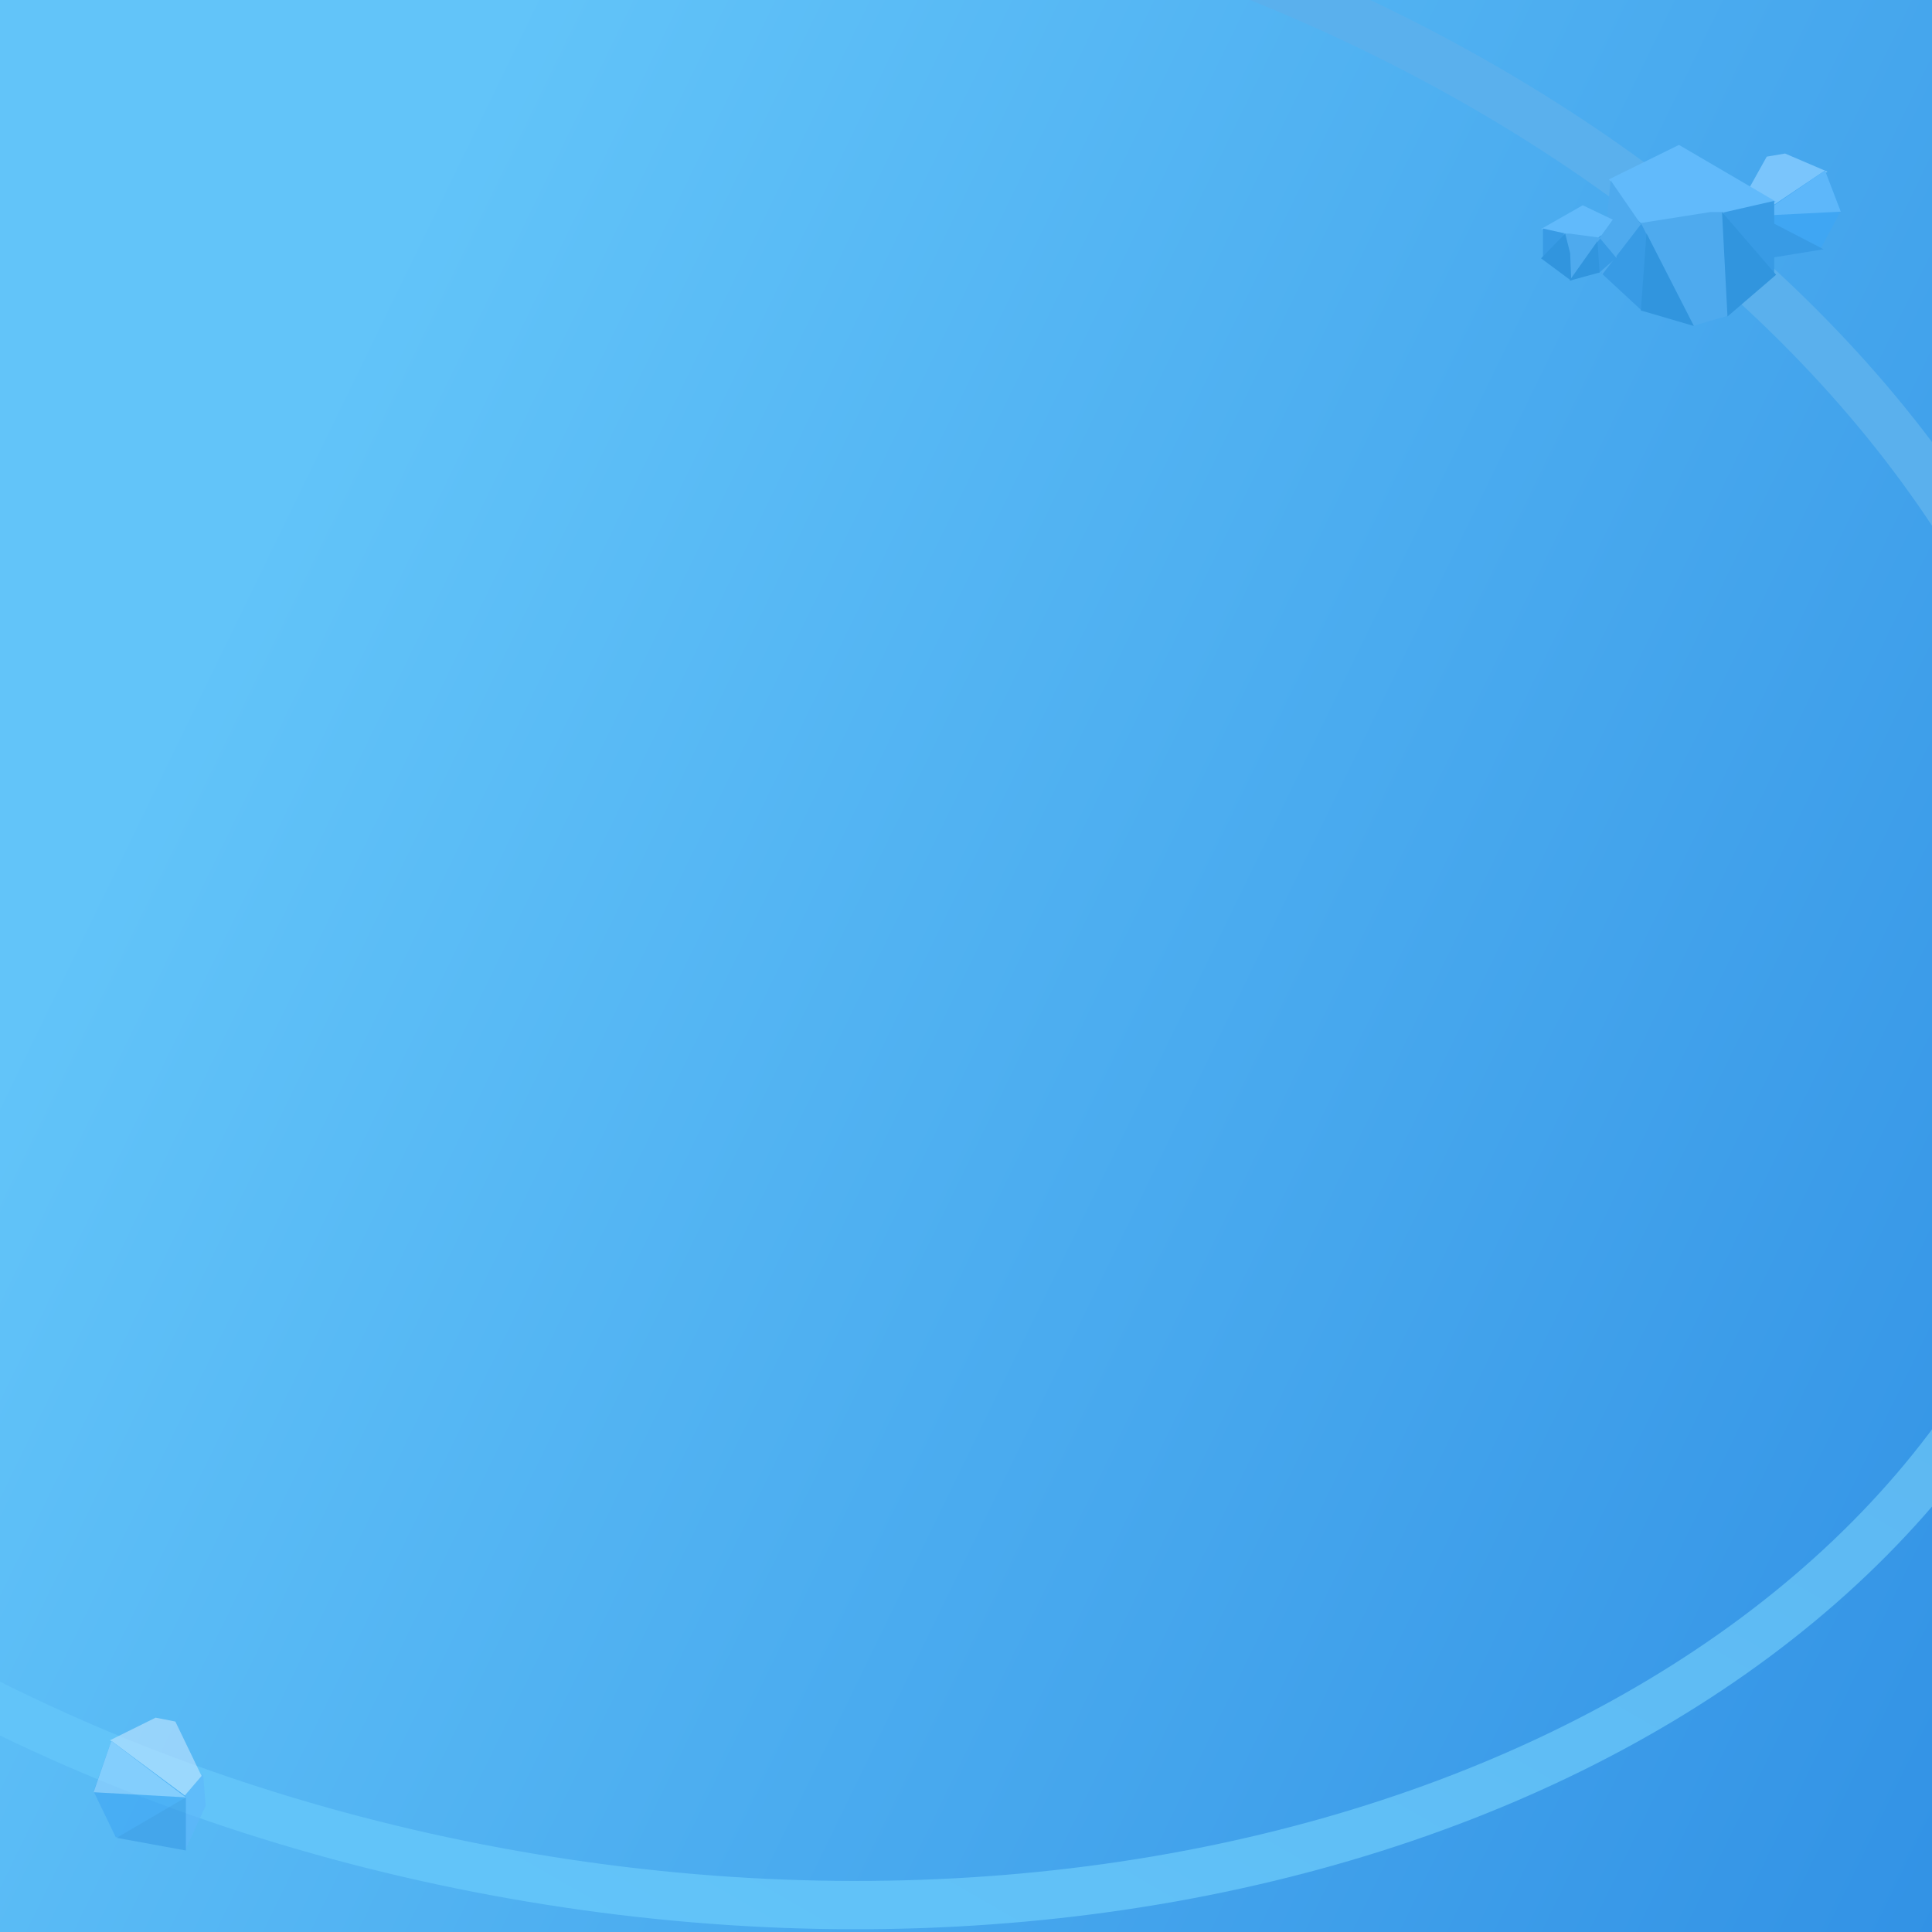
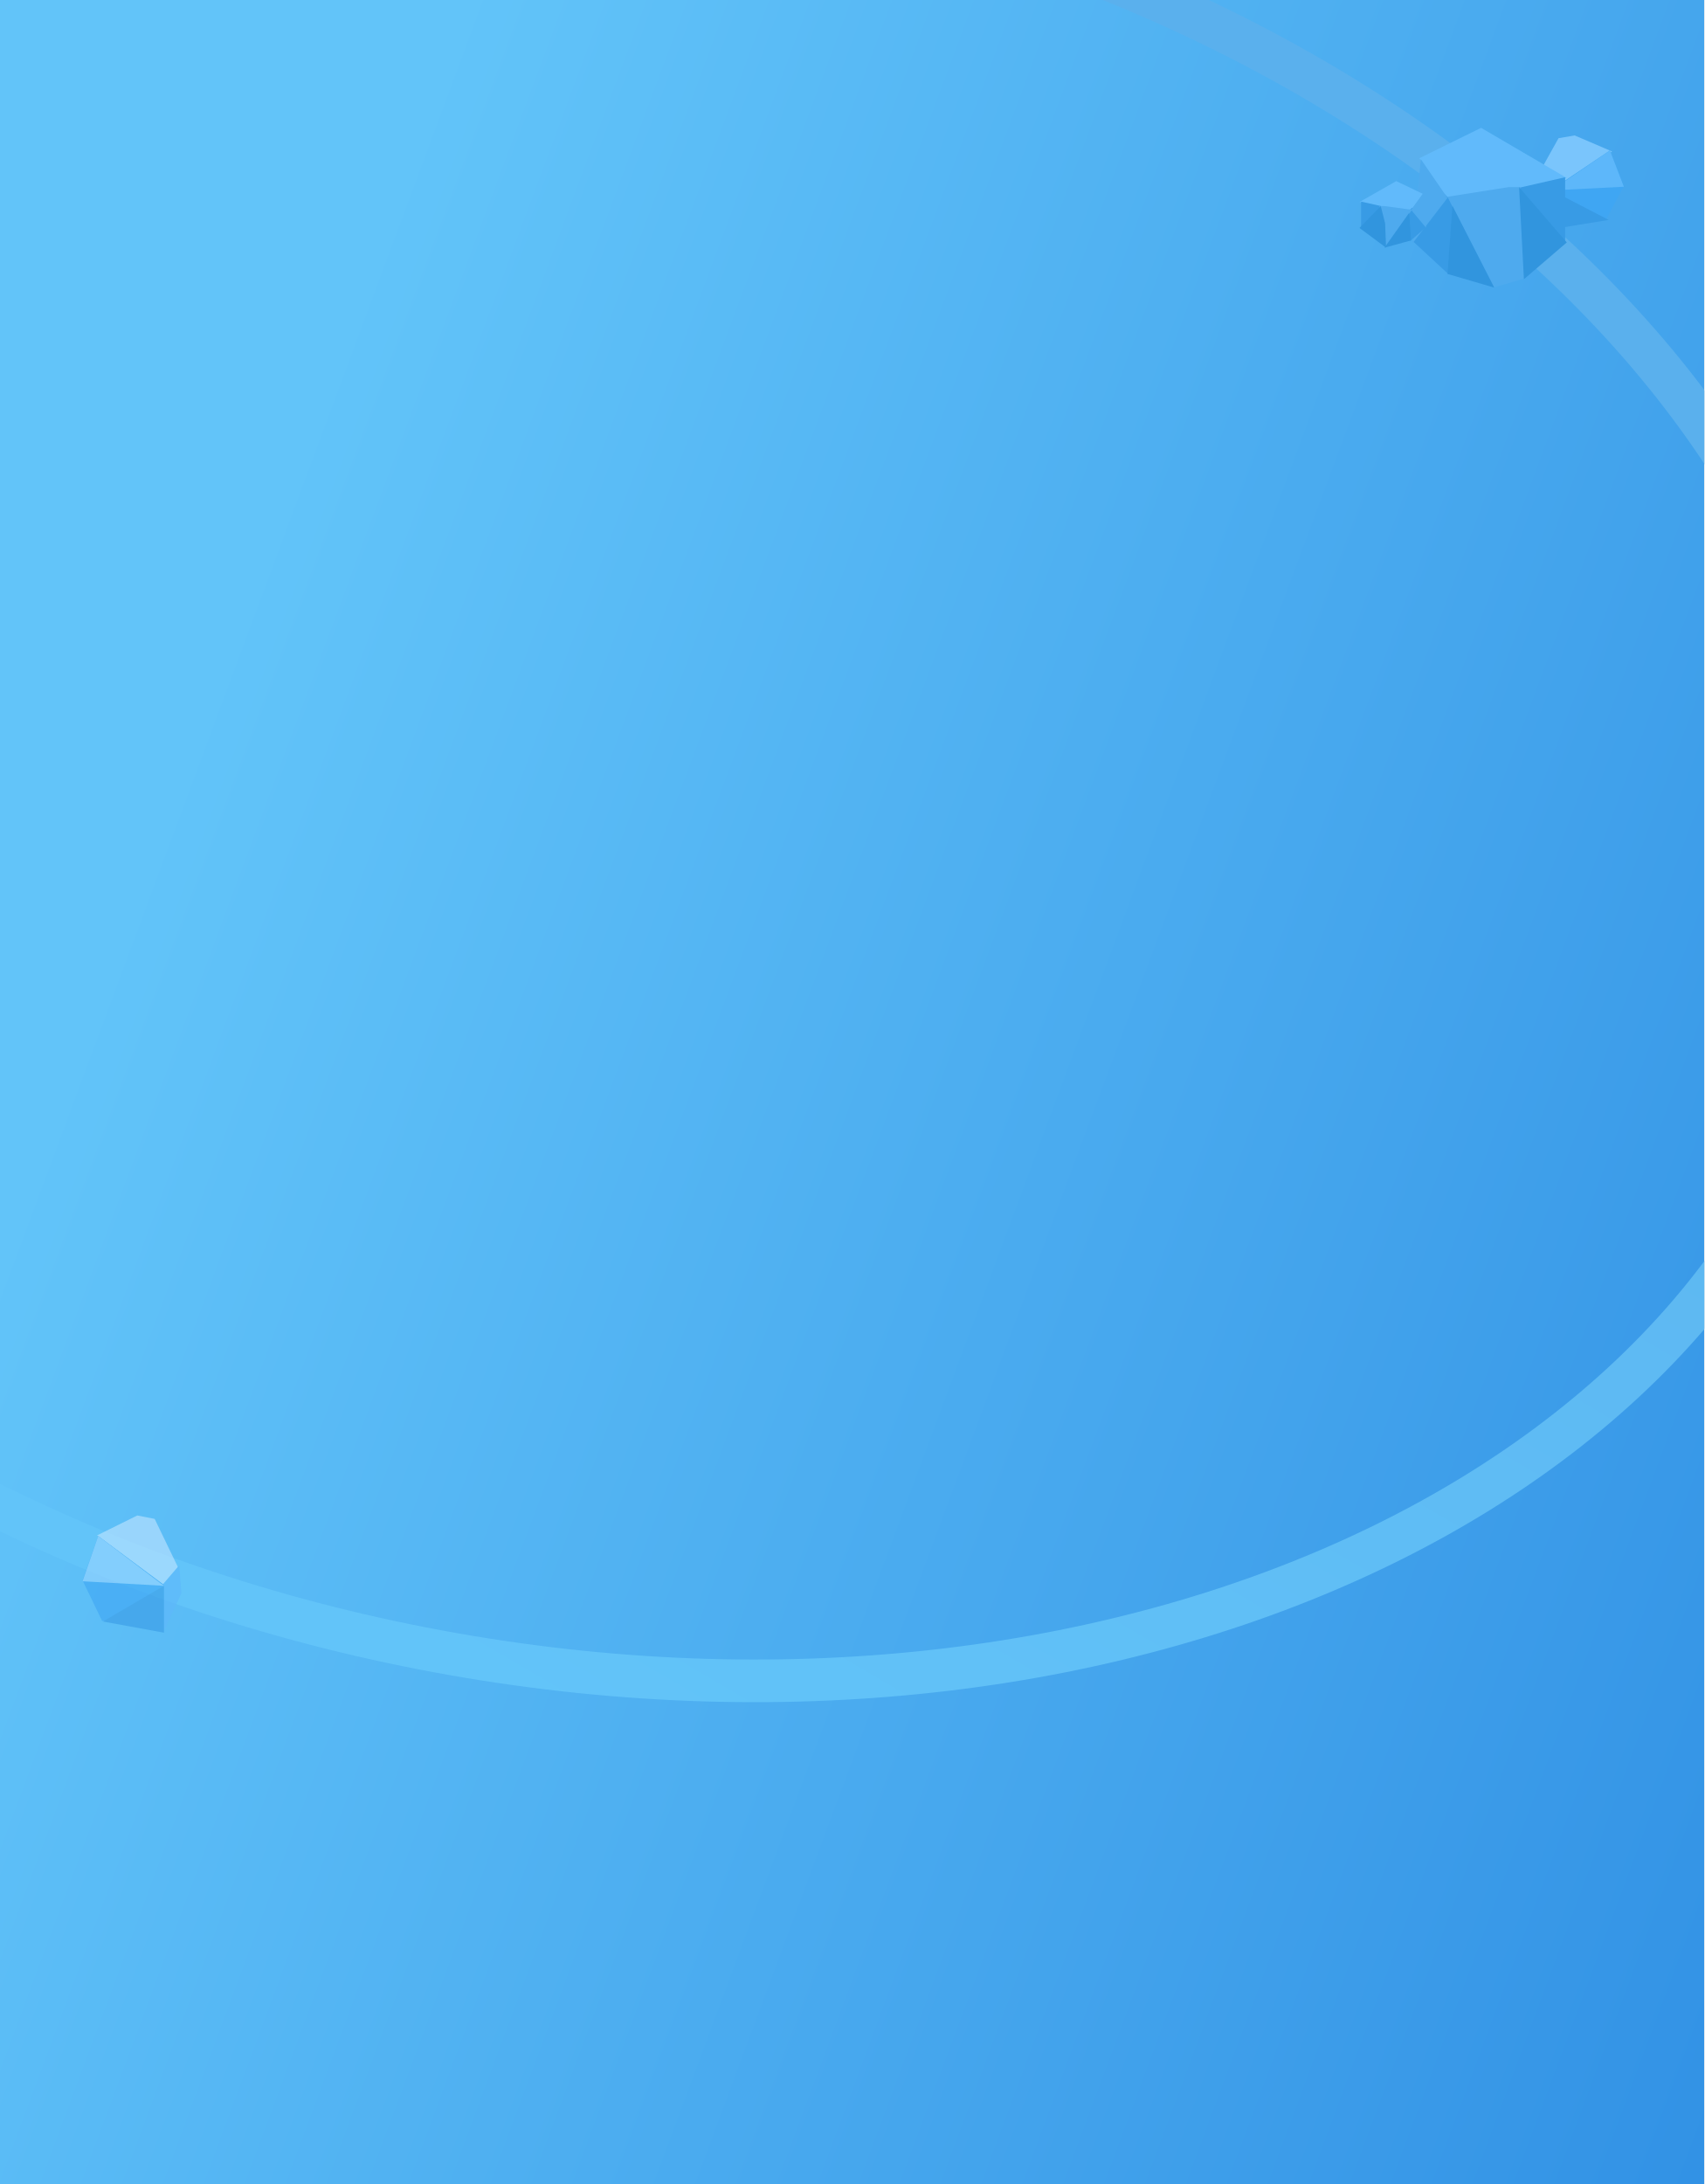
- <svg xmlns="http://www.w3.org/2000/svg" xmlns:xlink="http://www.w3.org/1999/xlink" width="640" height="640" viewBox="0 0 640 640" fill="none">
+ <svg xmlns="http://www.w3.org/2000/svg" xmlns:xlink="http://www.w3.org/1999/xlink" width="640" height="820" viewBox="0 0 640 820" fill="none">
  <defs>
-     <path id="path_0" transform="translate(0 0) rotate(0 320 320)" d="M0,640L640,640L640,0L0,0L0,640Z" />
+     <path id="path_0" transform="translate(0 0) rotate(0 320 410)" d="M0,820L640,820L640,0L0,0L0,820Z" />
    <linearGradient id="linear_0" x1="1.676%" y1="52.219%" x2="100%" y2="100%" gradientUnits="objectBoundingBox">
      <stop offset="0" stop-color="#62C4F9" stop-opacity="1" />
      <stop offset="1" stop-color="#3292E5" stop-opacity="1" />
    </linearGradient>
    <linearGradient id="linear_1" x1="67.43%" y1="9.823%" x2="27.631%" y2="89.608%" gradientUnits="objectBoundingBox">
      <stop offset="0" stop-color="#5AB0ED" stop-opacity="1" />
      <stop offset="1" stop-color="#62C4F9" stop-opacity="1" />
    </linearGradient>
    <filter id="filter_7" x="0" y="0" width="37.125" height="44" filterUnits="userSpaceOnUse" color-interpolation-filters="sRGB">
      <feFlood flood-opacity="0" result="BackgroundImageFix" />
      <feBlend mode="normal" in="SourceGraphic" in2="BackgroundImageFix" result="shape" />
      <feGaussianBlur stdDeviation="8" result="effect1_foregroundBlur" />
    </filter>
  </defs>
-   <g opacity="1" transform="translate(0 0)  rotate(0 320 320)">
+   <g opacity="1" transform="translate(0 0)  rotate(0 320 410)">
    <mask id="mask-0" fill="white">
      <use xlink:href="#path_0" />
    </mask>
    <g mask="url(#mask-0)">
-       <path id="矩形 1" fill-rule="evenodd" fill="url(#linear_0)" transform="translate(0 0)  rotate(0 320 320)" opacity="1" d="M0,640L640,640L640,0L0,0L0,640Z " />
+       <path id="矩形 1" fill-rule="evenodd" fill="url(#linear_0)" transform="translate(0 0)  rotate(0 320 410)" opacity="1" d="M0,820L640,820L640,0L0,0L0,820Z " />
    </g>
    <g mask="url(#mask-0)">
      <path id="椭圆形" style="stroke:url(#linear_1); stroke-width:16; stroke-opacity:100; stroke-dasharray:0 0" transform="translate(-242.97 -49.39)  rotate(10 471.9141 337.7965)" d="M943.83,337.8C943.83,151.27 732.51,0 471.91,0C211.32,0 0,151.27 0,337.8C0,524.33 211.32,675.59 471.91,675.59C732.51,675.59 943.83,524.33 943.83,337.8Z " />
    </g>
    <g mask="url(#mask-0)">
      <g opacity="0.62" transform="translate(31 569)  rotate(0 18.5625 22)">
        <g id="undefined" filter="url(#filter_7)" />
        <path id="矩形" fill-rule="evenodd" style="fill:#BFE4FF" transform="translate(5.459559 0)  rotate(0 15.28676 13.2)" opacity="1" d="M0,7.47L24.58,26.4L30.57,19.83L21.62,1.28L15.09,0L0,7.47Z " />
        <path id="矩形" fill-rule="evenodd" style="fill:#5DB7FA" transform="translate(27.29779 18.7)  rotate(0 4.913603 12.65)" opacity="1" d="M0,10.49L3.01,25.3L9.83,10.49L8.99,0L0,10.49Z " />
        <path id="矩形" fill-rule="evenodd" style="fill:#3FA6F3" transform="translate(0 7.7)  rotate(0 15.28676 15.95)" opacity="1" d="M17.96,31.9L30.57,18.35L5.88,0L0,16.68L7.34,31.9L17.96,31.9Z " />
        <path id="矩形" fill-rule="evenodd" style="fill:#97D3FF" transform="translate(0 7.7)  rotate(0 15.28676 9.35)" opacity="1" d="M5.88,0L0,17L30.57,18.7L5.88,0Z " />
        <path id="矩形" fill-rule="evenodd" style="fill:#389BE5" transform="translate(7.643382 26.4)  rotate(0 11.46507 8.8)" opacity="1" d="M22.93,17.6L22.93,0L0,13.41L22.93,17.6Z " />
      </g>
    </g>
    <g mask="url(#mask-0)">
      <g opacity="1" transform="translate(510.5 48)  rotate(0 49.64286 30)">
        <g opacity="1" transform="translate(66.42857 2.857143)  rotate(0 16.42857 17.5)">
          <path id="矩形" fill-rule="evenodd" style="fill:#7AC5FC" transform="translate(1.4210854715202004e-14 0)  rotate(0 14.21703 10.625)" opacity="1" d="M8.33,1.03L0,15.97L5.58,21.25L28.43,6.01L14.4,0L8.33,1.03Z " />
          <path id="矩形" fill-rule="evenodd" style="fill:#5DB7FA" transform="translate(0 15)  rotate(0 4.739011 10)" opacity="1" d="M0,8.29L6.57,20L9.48,8.29L0.81,0L0,8.29Z " />
          <path id="矩形" fill-rule="evenodd" style="fill:#3FA6F3" transform="translate(5.686813 5.625)  rotate(0 13.58516 12.8125)" opacity="1" d="M27.17,13.4L21.94,0L0,14.74L11.21,25.62L20.65,25.62L27.17,13.4Z " />
          <path id="矩形" fill-rule="evenodd" style="fill:#5DB7FA" transform="translate(5.686813 5.625)  rotate(0 13.58516 7.5)" opacity="1" d="M27.17,13.63L21.94,0L0,15L27.17,13.63Z " />
          <path id="矩形" fill-rule="evenodd" style="fill:#389BE5" transform="translate(6.950549 21.25)  rotate(0 10.10989 6.875)" opacity="1" d="M0,0L0,13.75L20.22,10.47L0,0Z " />
        </g>
        <g opacity="1" transform="translate(20 0)  rotate(0 28.92857 30)">
          <path id="矩形" fill-rule="evenodd" style="fill:#61BAFB" transform="translate(2.488479 0)  rotate(0 27.68433 14.21749)" opacity="1" d="M0,11.41L11.53,28.43L55.37,18.82L23.19,0L0,11.41Z " />
          <path id="矩形" fill-rule="evenodd" style="fill:#389BE5" transform="translate(39.81567 18.54455)  rotate(0 8.709677 12.36303)" opacity="1" d="M0,3.98L17.42,24.73L17.42,0L0,3.98Z " />
          <path id="矩形" fill-rule="evenodd" style="fill:#389BE5" transform="translate(0 24.72607)  rotate(0 7.776498 15.14472)" opacity="1" d="M15.55,3.68L11.81,0L0,17.79L13.5,30.29L15.55,3.68Z " />
          <path id="矩形" fill-rule="evenodd" style="fill:#4EAAEE" transform="translate(0 11.74488)  rotate(0 6.532258 15.76287)" opacity="1" d="M3.04,0L0,31.53L13.06,14.56L3.04,0Z " />
          <path id="矩形" fill-rule="evenodd" style="fill:#4EAAEE" transform="translate(13.06452 22.25346)  rotate(0 14.56522 18.87327)" opacity="1" d="M17.11,37.75L29.13,34.24L27.37,0L22.95,0L0,3.62L17.11,37.75Z " />
          <path id="矩形" fill-rule="evenodd" style="fill:#3195DE" transform="translate(13.06452 29.26694)  rotate(0 8.782868 15.36653)" opacity="1" d="M1.85,0L0,25.58L17.57,30.73L1.85,0Z " />
          <path id="矩形" fill-rule="evenodd" style="fill:#3195DE" transform="translate(39.94326 22.25346)  rotate(0 8.95694 17.29368)" opacity="1" d="M0,0L1.81,34.59L17.91,20.77L0,0Z " />
        </g>
        <g opacity="1" transform="translate(0 20)  rotate(0 12.5 12.5)">
          <path id="矩形" fill-rule="evenodd" style="fill:#61BAFB" transform="translate(0 0)  rotate(0 11.875 5.9375)" opacity="1" d="M0,7.86L18.8,11.88L23.75,4.76L13.8,0L0,7.86Z " />
          <path id="矩形" fill-rule="evenodd" style="fill:#389BE5" transform="translate(0.625 7.701271)  rotate(0 3.749897 5.211864)" opacity="1" d="M0,10.42L7.5,1.67L0,0L0,10.42Z " />
          <path id="矩形" fill-rule="evenodd" style="fill:#389BE5" transform="translate(18.125 10)  rotate(0 3.4375 6.25)" opacity="1" d="M6.88,7.34L1.65,0L0,1.52L0.91,12.5L6.88,7.34Z " />
          <path id="矩形" fill-rule="evenodd" style="fill:#4EAAEE" transform="translate(19.375 5)  rotate(0 2.8125 6.25)" opacity="1" d="M5.63,12.5L4.31,0L0,5.77L5.63,12.5Z " />
          <path id="矩形" fill-rule="evenodd" style="fill:#4EAAEE" transform="translate(7.5 9.375)  rotate(0 6.118956 7.8125)" opacity="1" d="M1.92,0L0,0L1.92,15.63L12.24,1.4L1.92,0Z " />
          <path id="矩形" fill-rule="evenodd" style="fill:#3195DE" transform="translate(9.375 11.875)  rotate(0 5 6.5625)" opacity="1" d="M10,10.39L9.31,0L0,13.13L10,10.39Z " />
          <path id="矩形" fill-rule="evenodd" style="fill:#3195DE" transform="translate(0 9.375)  rotate(0 5 7.8125)" opacity="1" d="M10,15.63L9.63,6.48L8,0L0,8.2L10,15.63Z " />
        </g>
      </g>
    </g>
  </g>
</svg>
